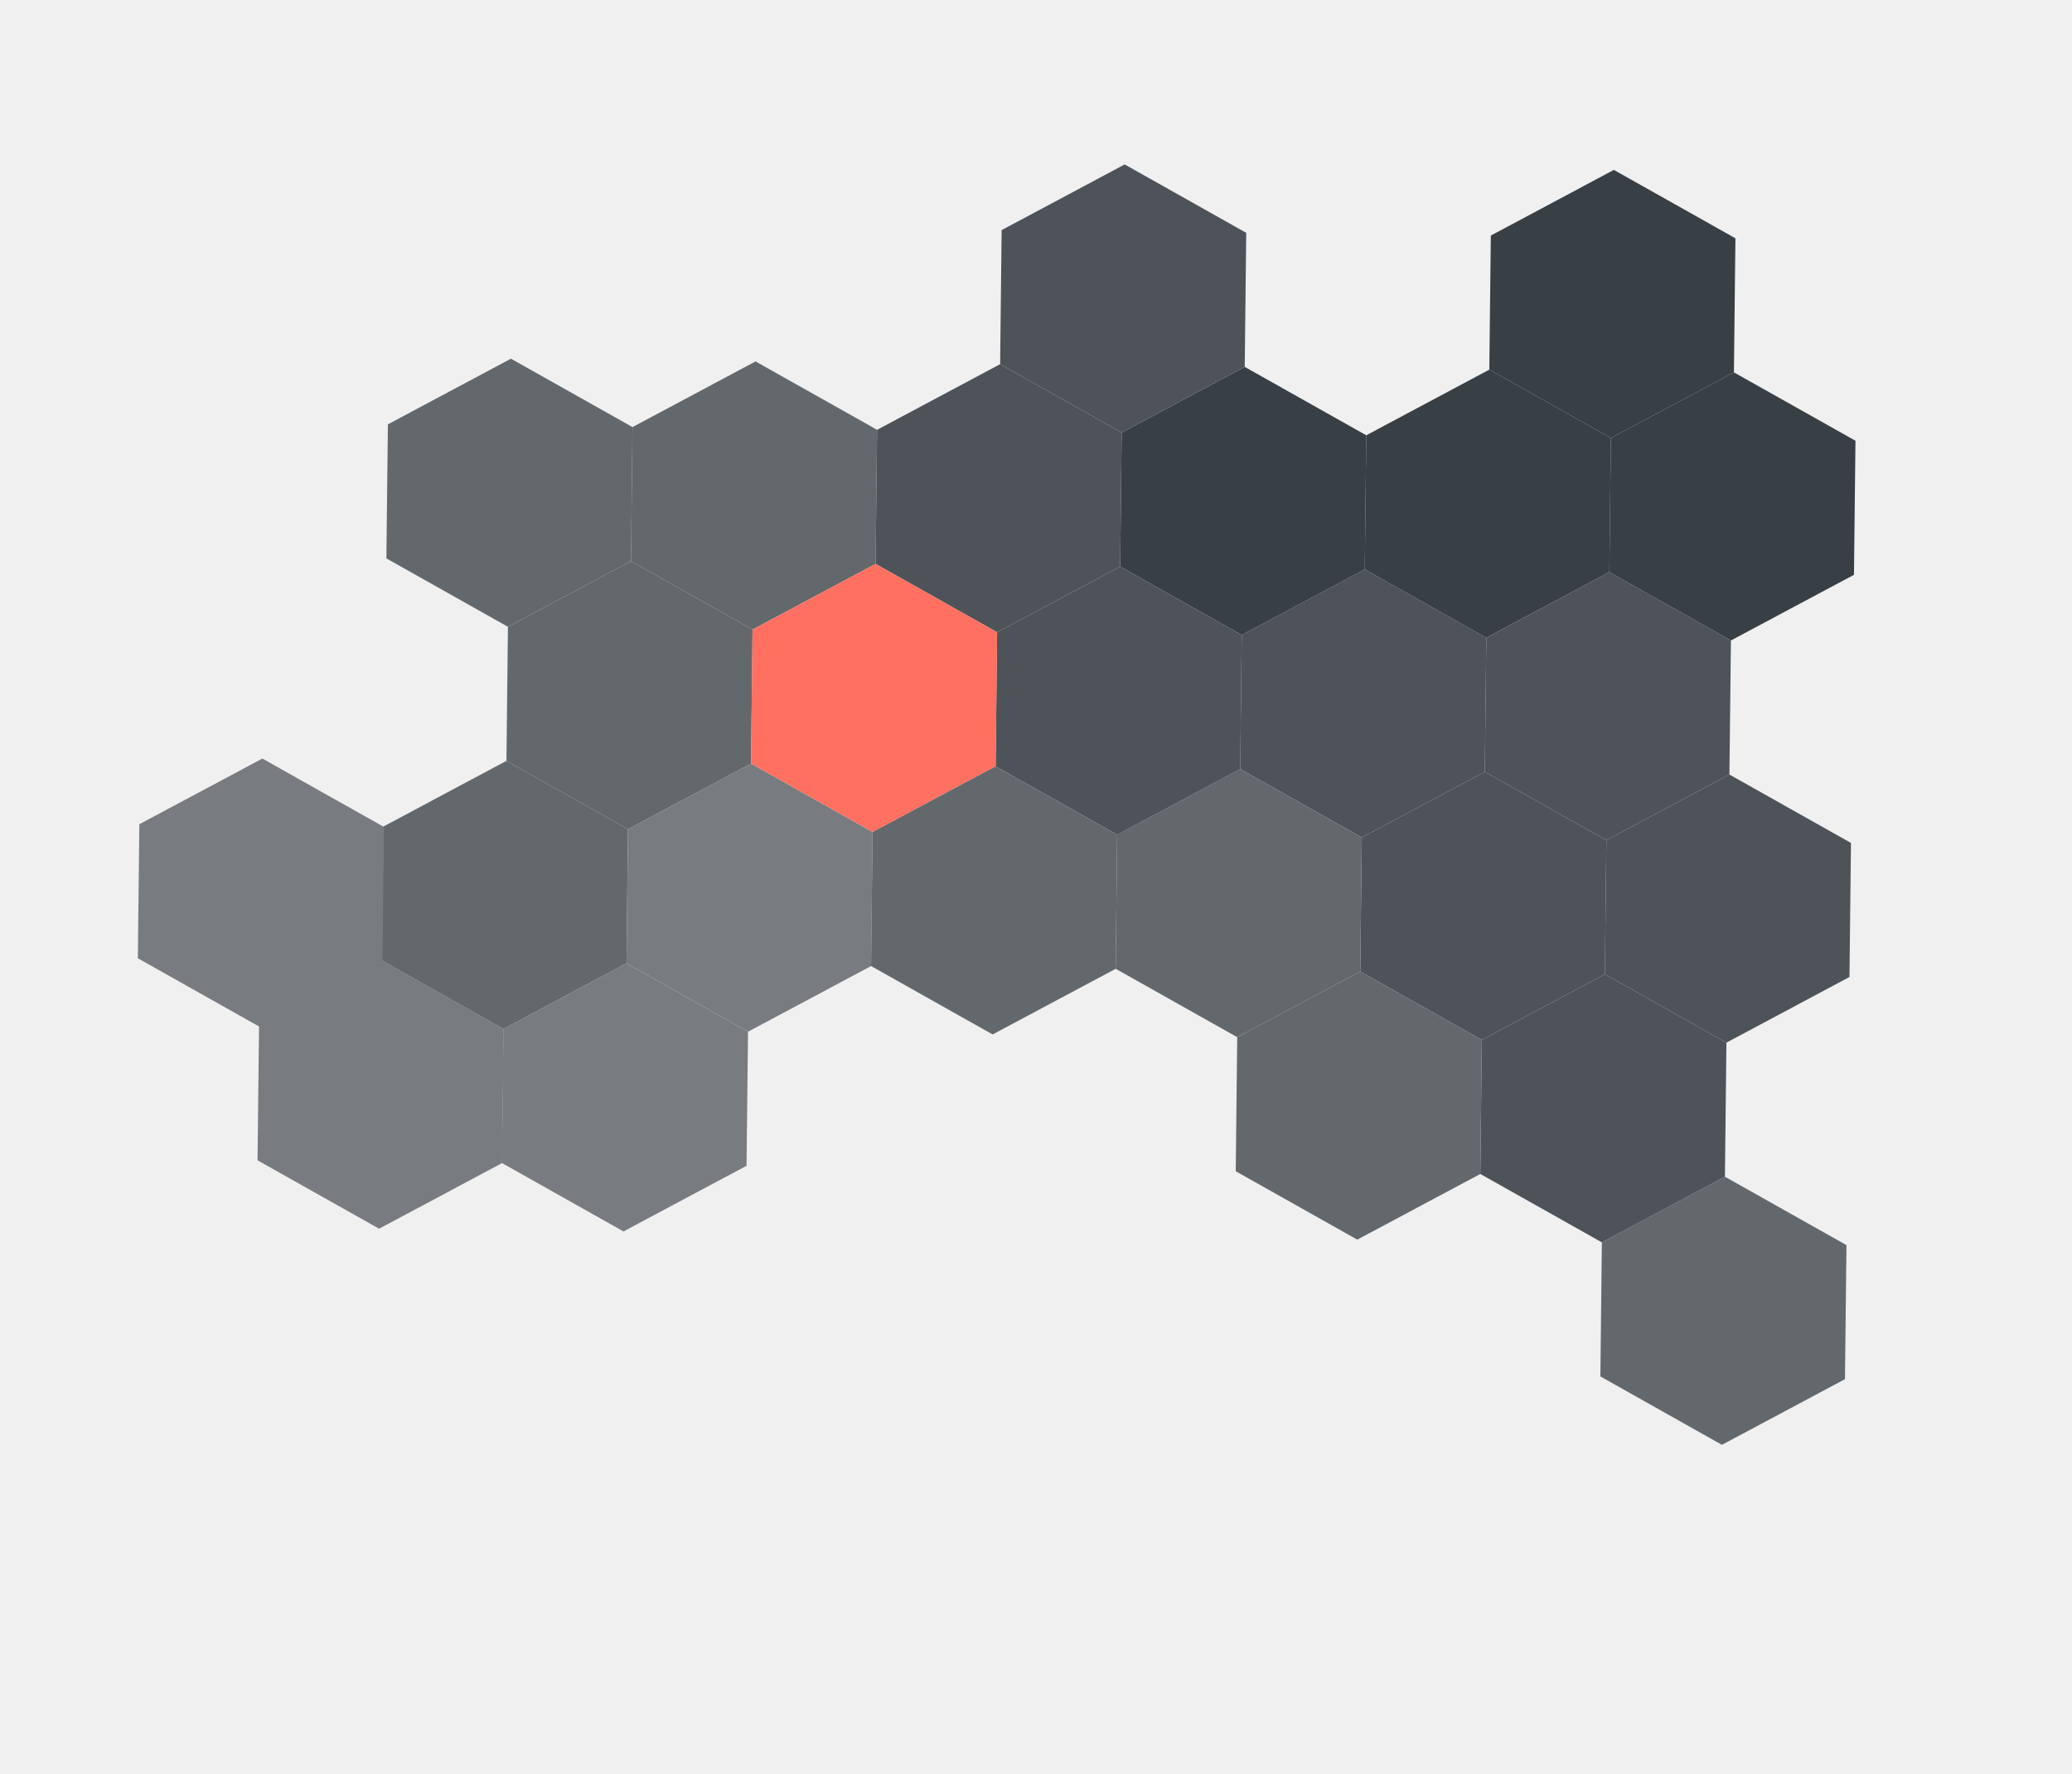
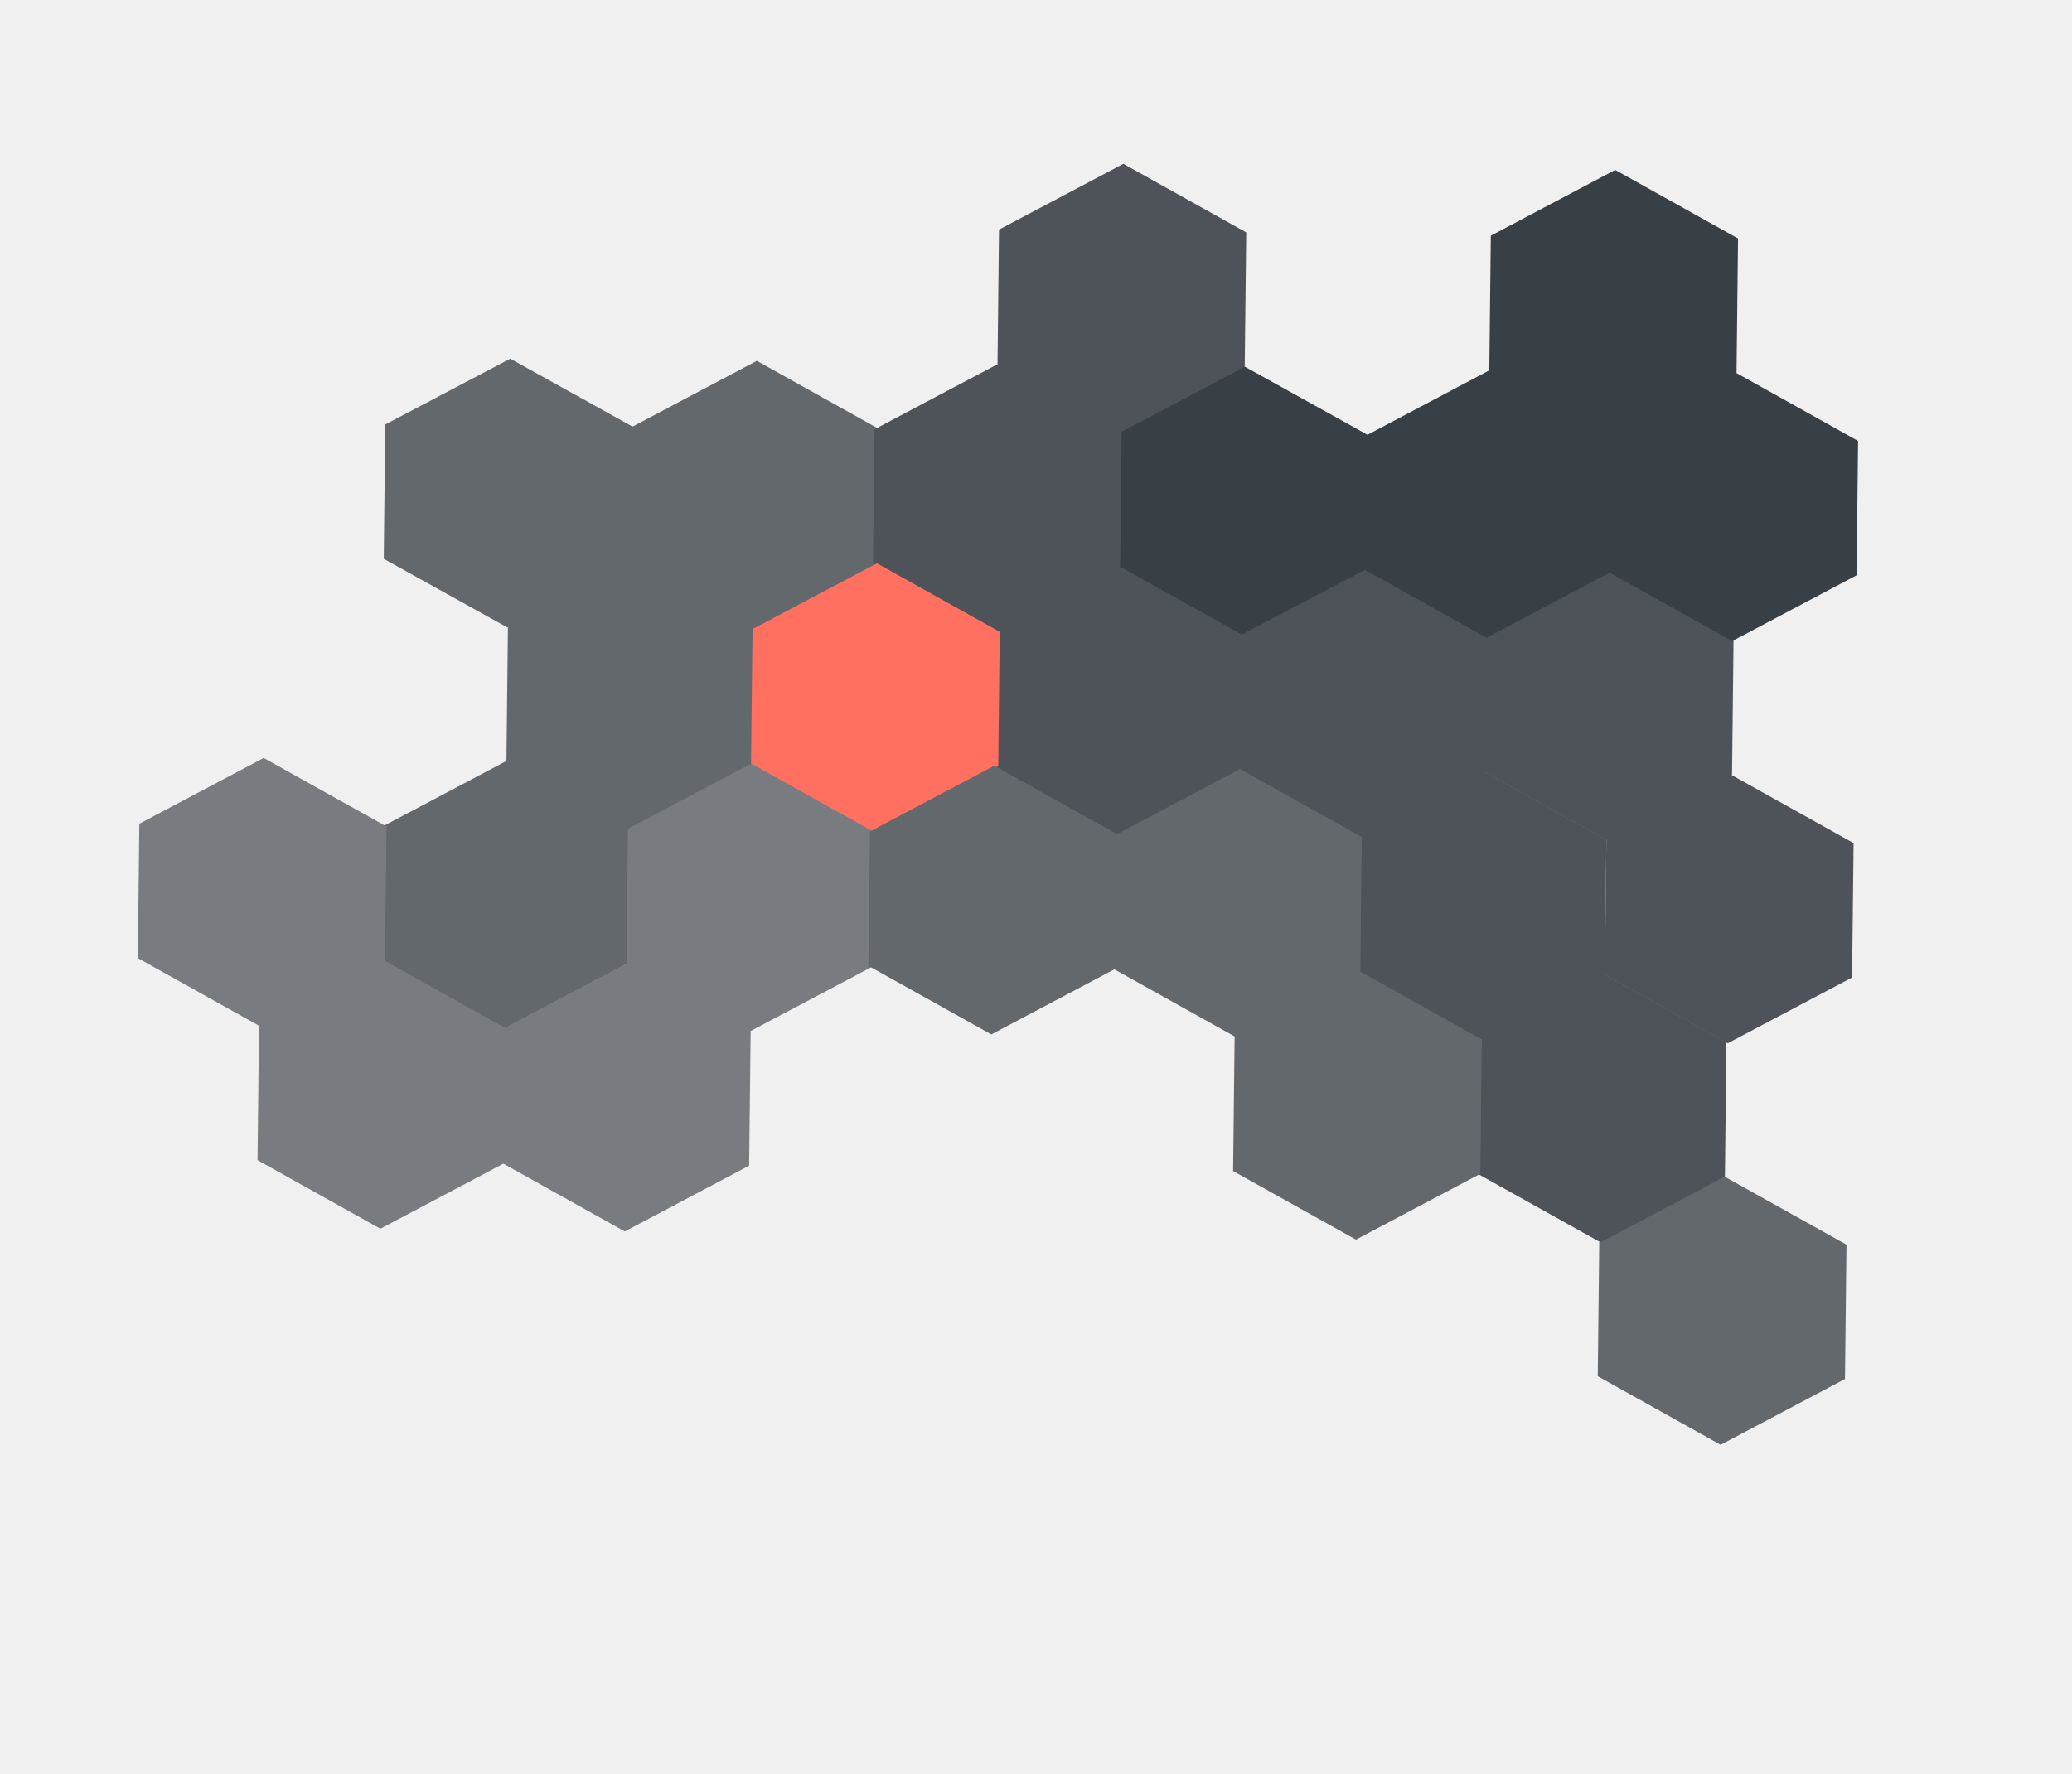
<svg xmlns="http://www.w3.org/2000/svg" width="1056" height="904" viewBox="0 0 1056 904" fill="none">
-   <path d="M938.804 702.172L877.601 734.839L817.145 700.811L817.889 634.247L879.092 601.58L939.548 635.608L938.804 702.172Z" fill="#63686C" stroke="#63686C" stroke-width="3" />
-   <path d="M320.84 218.591L260.383 184.563L199.181 217.231L198.436 283.794L258.893 317.822L320.096 285.155L320.84 218.591Z" fill="#63686C" stroke="#63686C" stroke-width="3" />
-   <path d="M877.621 598.963L816.418 631.631L755.962 597.602L756.706 531.039L817.909 498.371L878.365 532.399L877.621 598.963Z" fill="#4E5359" stroke="#4E5359" stroke-width="3" />
-   <path d="M816.438 495.755L755.236 528.422L694.779 494.394L695.524 427.83L756.726 395.163L817.183 429.191L816.438 495.755Z" fill="#4E5359" stroke="#4E5359" stroke-width="3" />
-   <path d="M752.962 597.569L691.76 630.236L631.303 596.208L632.047 529.644L693.25 496.977L753.707 531.005L752.962 597.569Z" fill="#63686C" stroke="#63686C" stroke-width="3" />
-   <path d="M755.255 392.546L694.053 425.214L633.596 391.185L634.341 324.622L695.543 291.954L756 325.982L755.255 392.546Z" fill="#4E5359" stroke="#4E5359" stroke-width="3" />
-   <path d="M196.143 488.817L256.6 522.845L317.802 490.178L318.547 423.614L258.09 389.586L196.888 422.253L196.143 488.817Z" fill="#63686C" stroke="#63686C" stroke-width="3" />
-   <path d="M132.762 590.639L193.219 624.667L254.421 592L255.166 525.436L194.709 491.408L133.507 524.075L132.762 590.639Z" fill="#787C80" stroke="#787C80" stroke-width="3" />
-   <path d="M71.762 487.639L132.219 521.667L193.421 489L194.166 422.436L133.709 388.408L72.507 421.075L71.762 487.639Z" fill="#787C80" stroke="#787C80" stroke-width="3" />
-   <path d="M691.779 494.36L630.577 527.028L570.12 493L570.865 426.436L632.067 393.768L692.524 427.797L691.779 494.36Z" fill="#63686C" stroke="#63686C" stroke-width="3" />
-   <path d="M257.326 592.025L317.783 626.054L378.985 593.386L379.73 526.822L319.273 492.794L258.071 525.462L257.326 592.025Z" fill="#787C80" stroke="#787C80" stroke-width="3" />
-   <path d="M697.817 222.807L759.019 190.14L819.476 224.168L818.731 290.732L757.529 323.399L697.072 289.371L697.817 222.807Z" fill="#383F45" stroke="#383F45" stroke-width="3" />
-   <path d="M694.072 289.338L632.87 322.005L572.413 287.977L573.158 221.413L634.36 188.746L694.817 222.774L694.072 289.338Z" fill="#383F45" stroke="#383F45" stroke-width="3" />
-   <path d="M259.619 387.003L320.076 421.031L381.278 388.363L382.023 321.8L321.566 287.771L260.364 320.439L259.619 387.003Z" fill="#63686C" stroke="#63686C" stroke-width="3" />
-   <path d="M761.293 120.993L822.495 88.326L882.952 122.354L882.207 188.918L821.005 221.585L760.548 187.557L761.293 120.993Z" fill="#383F45" stroke="#383F45" stroke-width="3" />
-   <path d="M630.596 391.152L569.394 423.819L508.937 389.791L509.682 323.227L570.884 290.56L631.341 324.588L630.596 391.152Z" fill="#4E5359" stroke="#4E5359" stroke-width="3" />
-   <path d="M320.802 490.211L381.259 524.239L442.461 491.572L443.206 425.008L382.749 390.98L321.547 423.647L320.802 490.211Z" fill="#787C80" stroke="#787C80" stroke-width="3" />
-   <path d="M759 326.016L820.202 293.348L880.659 327.377L879.914 393.94L818.712 426.608L758.255 392.58L759 326.016Z" fill="#4E5359" stroke="#4E5359" stroke-width="3" />
-   <path d="M632.89 186.129L571.687 218.797L511.23 184.768L511.975 118.205L573.177 85.537L633.634 119.565L632.89 186.129Z" fill="#4E5359" stroke="#4E5359" stroke-width="3" />
-   <path d="M323.095 285.188L383.552 319.217L444.754 286.549L445.499 219.985L385.042 185.957L323.84 218.625L323.095 285.188Z" fill="#63686C" stroke="#63686C" stroke-width="3" />
-   <path d="M822.475 224.202L883.678 191.534L944.135 225.562L943.39 292.126L882.187 324.794L821.731 290.765L822.475 224.202Z" fill="#383F45" stroke="#383F45" stroke-width="3" />
-   <path d="M569.413 287.943L508.211 320.611L447.754 286.583L448.499 220.019L509.701 187.351L570.158 221.38L569.413 287.943Z" fill="#4E5359" stroke="#4E5359" stroke-width="3" />
-   <path d="M384.278 388.397L444.735 422.425L505.937 389.758L506.682 323.194L446.225 289.166L385.023 321.833L384.278 388.397Z" fill="#FF7061" stroke="#FF7061" stroke-width="3" />
-   <path d="M567.12 492.966L505.917 525.634L445.461 491.605L446.205 425.042L507.408 392.374L567.865 426.402L567.12 492.966Z" fill="#63686C" stroke="#63686C" stroke-width="3" />
-   <path d="M820.182 429.224L881.385 396.557L941.842 430.585L941.097 497.149L879.895 529.816L819.438 495.788L820.182 429.224Z" fill="#4E5359" stroke="#4E5359" stroke-width="3" />
+   <g clip-path="url(#clip0_40_481)">
+     <path d="M938.805 702.09L876.935 734.835L815.812 700.715L816.559 634.003L878.429 601.258L939.551 635.378L938.805 702.09Z" fill="#63686C" stroke="#63686C" stroke-width="3" />
+     <path d="M321.473 218.682L260.034 184.554L197.847 217.299L197.101 284.007L258.54 318.135L320.727 285.39L321.473 218.682Z" fill="#63686C" stroke="#63686C" stroke-width="3" />
+     <path d="M877.622 598.882L815.752 631.626L754.63 597.506L755.376 530.794L817.246 498.05L878.368 532.17L877.622 598.882Z" fill="#4E5359" stroke="#4E5359" stroke-width="3" />
+     <path d="M816.439 495.673L754.569 528.418L693.447 494.298L694.193 427.586L756.063 394.841L817.185 428.961L816.439 495.673Z" fill="#4E5359" stroke="#4E5359" stroke-width="3" />
+     <path d="M752.963 597.488L691.093 630.232L629.971 596.112L630.717 529.4L692.587 496.655L753.709 530.775L752.963 597.488Z" fill="#63686C" stroke="#63686C" stroke-width="3" />
+     <path d="M755.638 392.468L693.577 425.213L632.264 391.088L633.01 324.378L695.071 291.634L756.384 325.758L755.638 392.468Z" fill="#4E5359" stroke="#4E5359" stroke-width="3" />
+     <path d="M196.144 488.735L257.267 522.856L319.137 490.111L319.883 423.399L258.761 389.279L196.89 422.023L196.144 488.735Z" fill="#63686C" stroke="#63686C" stroke-width="3" />
+     <path d="M132.763 590.558L193.885 624.678L255.755 591.933L256.502 525.221L195.379 491.101L133.509 523.846L132.763 590.558Z" fill="#787C80" stroke="#787C80" stroke-width="3" />
+     <path d="M71.763 487.558L132.885 521.678L194.755 488.933L195.502 422.221L134.379 388.101L72.509 420.846L71.763 487.558Z" fill="#787C80" stroke="#787C80" stroke-width="3" />
+     <path d="M691.78 494.279L629.91 527.024L568.788 492.903L569.534 426.191L631.404 393.447L692.526 427.567L691.78 494.279Z" fill="#63686C" stroke="#63686C" stroke-width="3" />
+     <path d="M257.327 591.944L318.449 626.064L380.319 593.32L381.066 526.608L319.943 492.487L258.073 525.232L257.327 591.944Z" fill="#787C80" stroke="#787C80" stroke-width="3" />
+     <path d="M697.816 222.889L759.686 190.144L820.808 224.264L820.062 290.976L758.192 323.721L697.069 289.601L697.816 222.889Z" fill="#383F45" stroke="#383F45" stroke-width="3" />
+     <path d="M694.748 289.262L632.541 322.007L571.081 287.878L571.827 221.171L634.035 188.426L695.494 222.554L694.748 289.262Z" fill="#383F45" stroke="#383F45" stroke-width="3" />
+     <path d="M259.62 386.921L320.742 421.042L382.613 388.297L383.359 321.585L322.236 287.465L260.366 320.209L259.62 386.921Z" fill="#63686C" stroke="#63686C" stroke-width="3" />
+     <path d="M761.292 121.075L823.162 88.33L884.284 122.45L883.538 189.163L821.668 221.907L760.546 187.787L761.292 121.075Z" fill="#383F45" stroke="#383F45" stroke-width="3" />
+     <path d="M630.597 391.071L568.727 423.815L507.605 389.695L508.351 322.983L570.221 290.238L631.343 324.359L630.597 391.071Z" fill="#4E5359" stroke="#4E5359" stroke-width="3" />
+     <path d="M320.803 490.13L381.925 524.25L443.795 491.505L444.542 424.793L383.419 390.673L321.549 423.418L320.803 490.13Z" fill="#787C80" stroke="#787C80" stroke-width="3" />
+     <path d="M758.999 326.097L820.869 293.353L881.991 327.473L881.245 394.185L819.375 426.93L758.253 392.809L758.999 326.097Z" fill="#4E5359" stroke="#4E5359" stroke-width="3" />
+     <path d="M632.89 186.048L571.02 218.793L509.898 184.672L510.644 117.96L572.514 85.216L633.637 119.336L632.89 186.048Z" fill="#4E5359" stroke="#4E5359" stroke-width="3" />
+     <path d="M323.096 285.107L384.219 319.227L446.089 286.483L446.835 219.771L385.713 185.65L323.842 218.395L323.096 285.107Z" fill="#63686C" stroke="#63686C" stroke-width="3" />
+     <path d="M822.475 224.283L884.345 191.538L945.467 225.659L944.721 292.371L882.851 325.115L821.728 290.995L822.475 224.283Z" fill="#383F45" stroke="#383F45" stroke-width="3" />
+     <path d="M569.414 287.862L507.544 320.607L446.422 286.486L447.168 219.774L509.038 187.03L570.161 221.15L569.414 287.862Z" fill="#4E5359" stroke="#4E5359" stroke-width="3" />
+     <path d="M384.279 388.316L445.401 422.436L507.271 389.691L508.018 322.979L446.895 288.859L385.025 321.604L384.279 388.316Z" fill="#FF7061" stroke="#FF7061" stroke-width="3" />
+     <path d="M567.121 492.885L505.251 525.629L444.129 491.509L444.875 424.797L506.745 392.053L567.867 426.173L567.121 492.885Z" fill="#63686C" stroke="#63686C" stroke-width="3" />
+     <path d="M820.182 429.306L882.052 396.561L943.174 430.681L942.428 497.393L880.558 530.138L819.435 496.018L820.182 429.306Z" fill="#4E5359" stroke="#4E5359" stroke-width="3" />
+   </g>
+   <defs>
+     <clipPath id="clip0_40_481">
+       <rect width="925.776" height="728.444" fill="white" transform="translate(0 190.625) rotate(-11.8827)" />
+     </clipPath>
+   </defs>
</svg>
